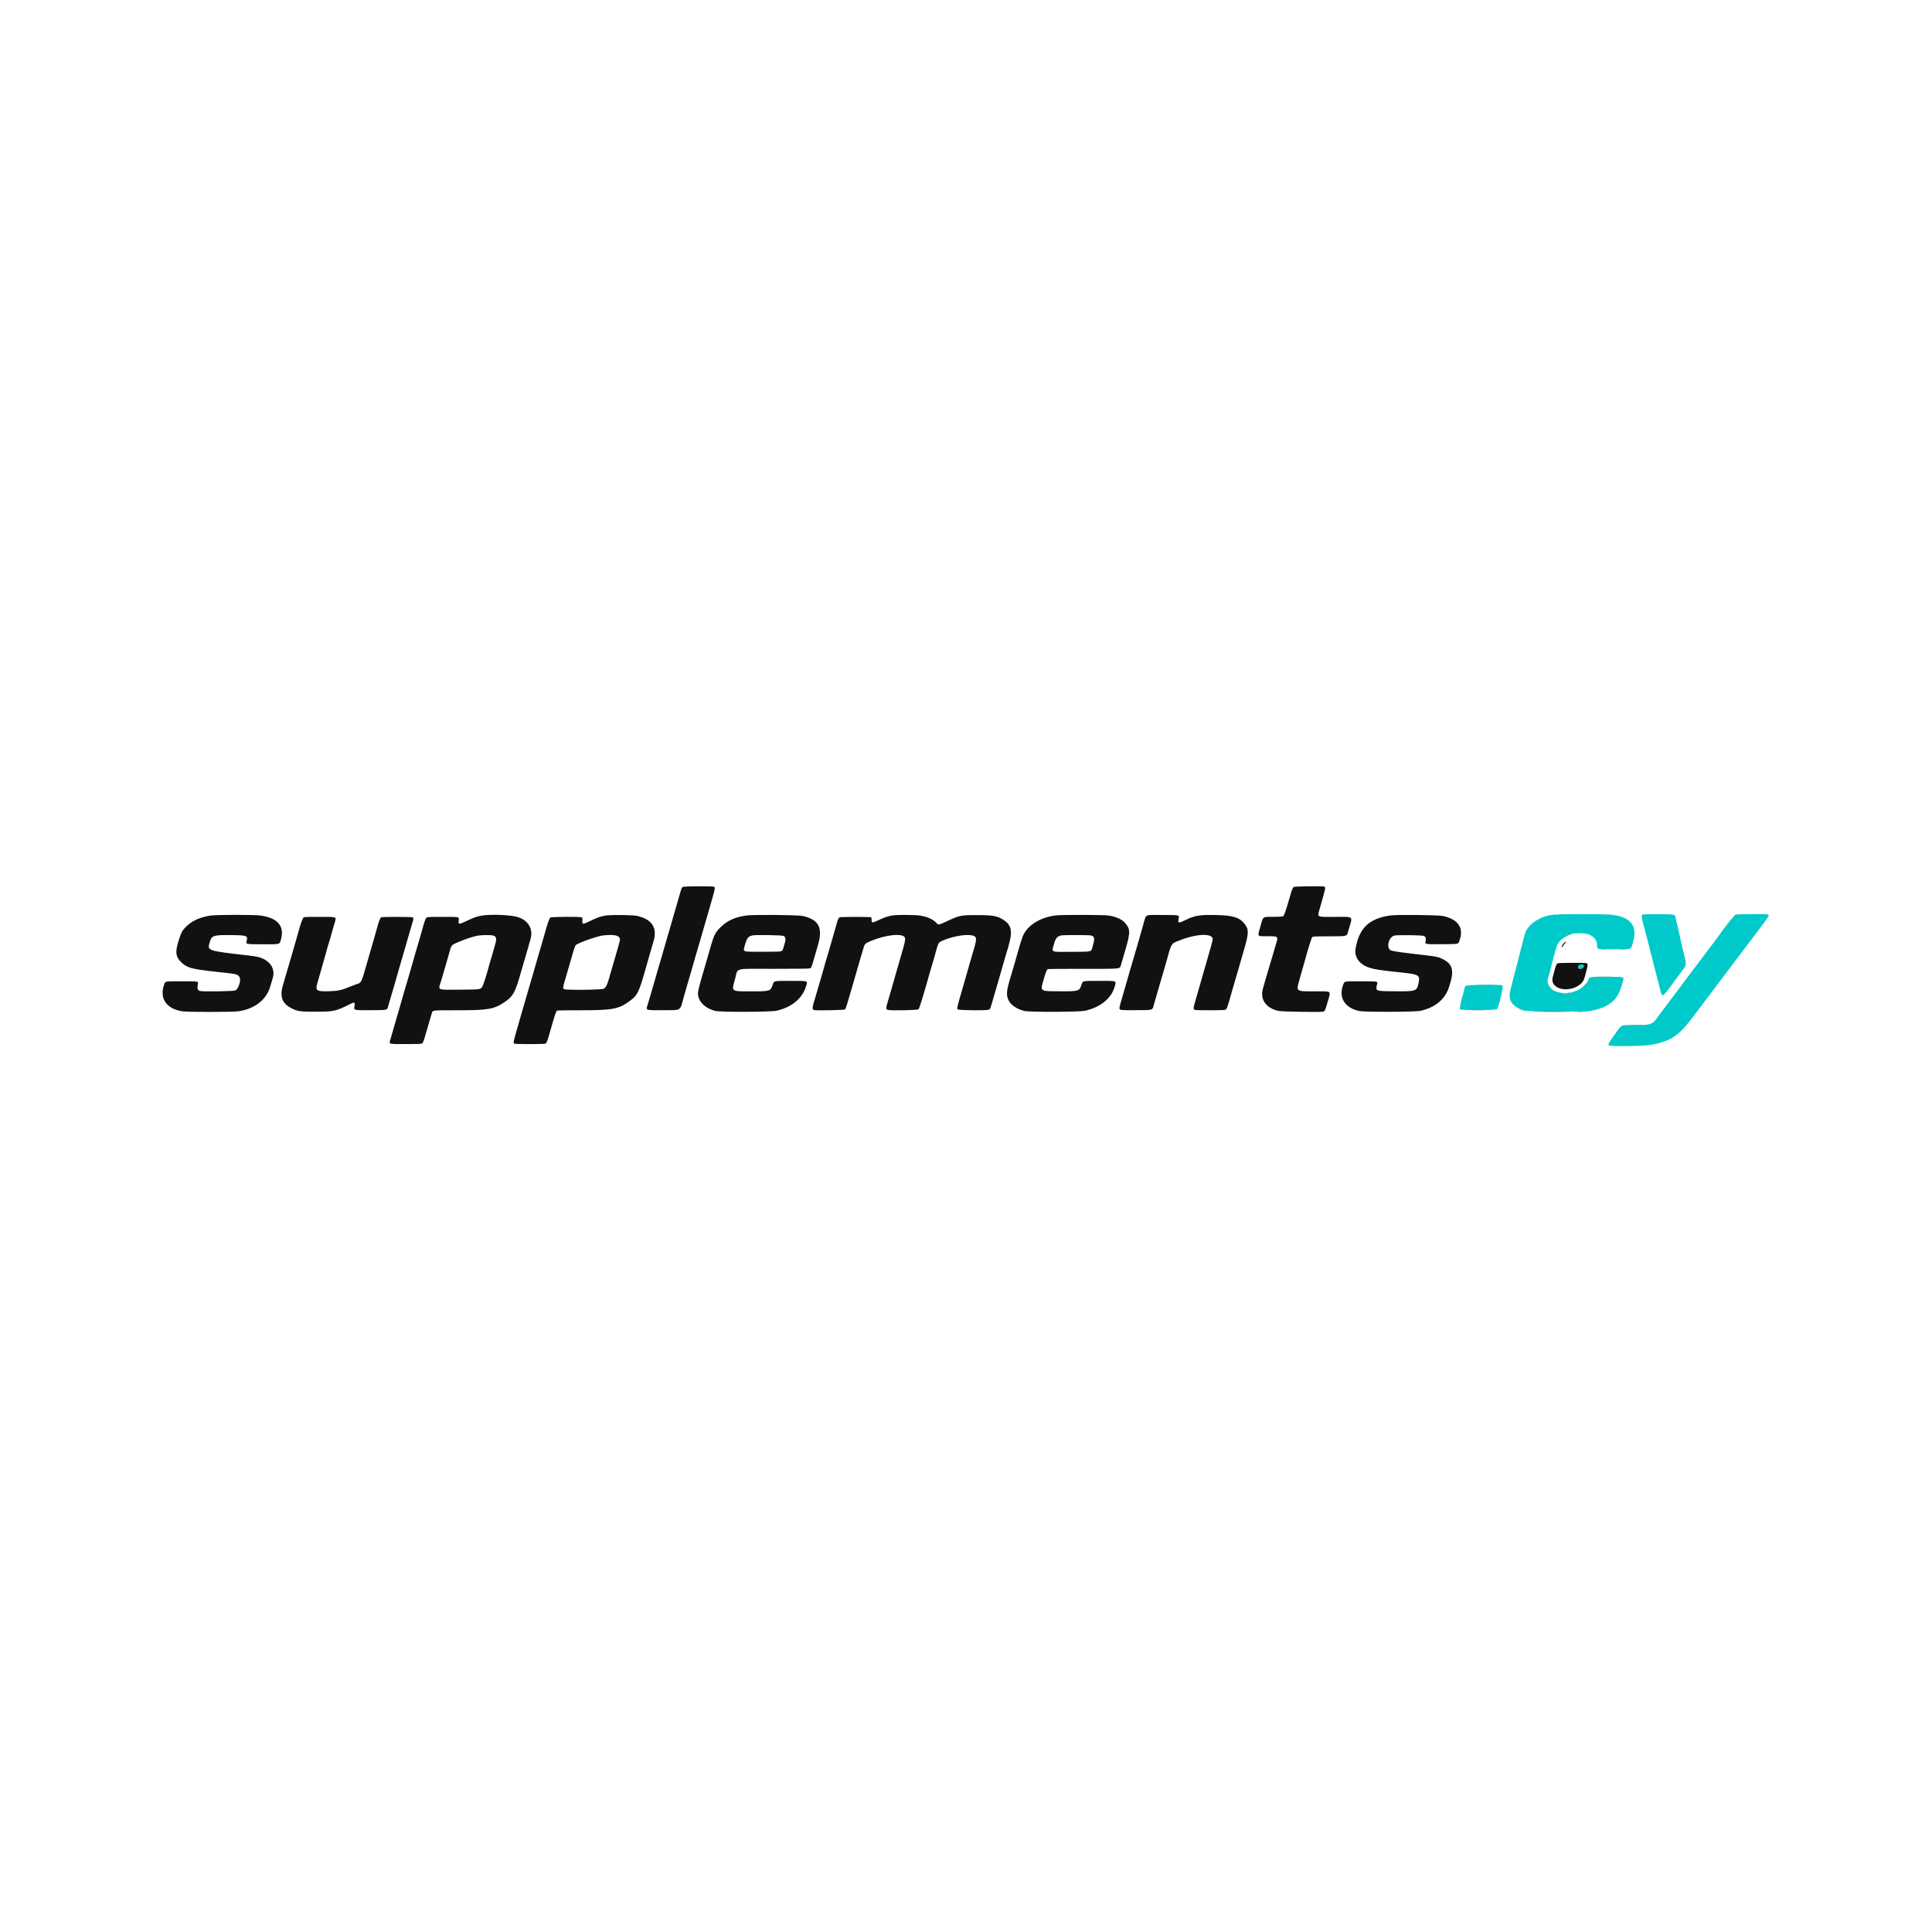
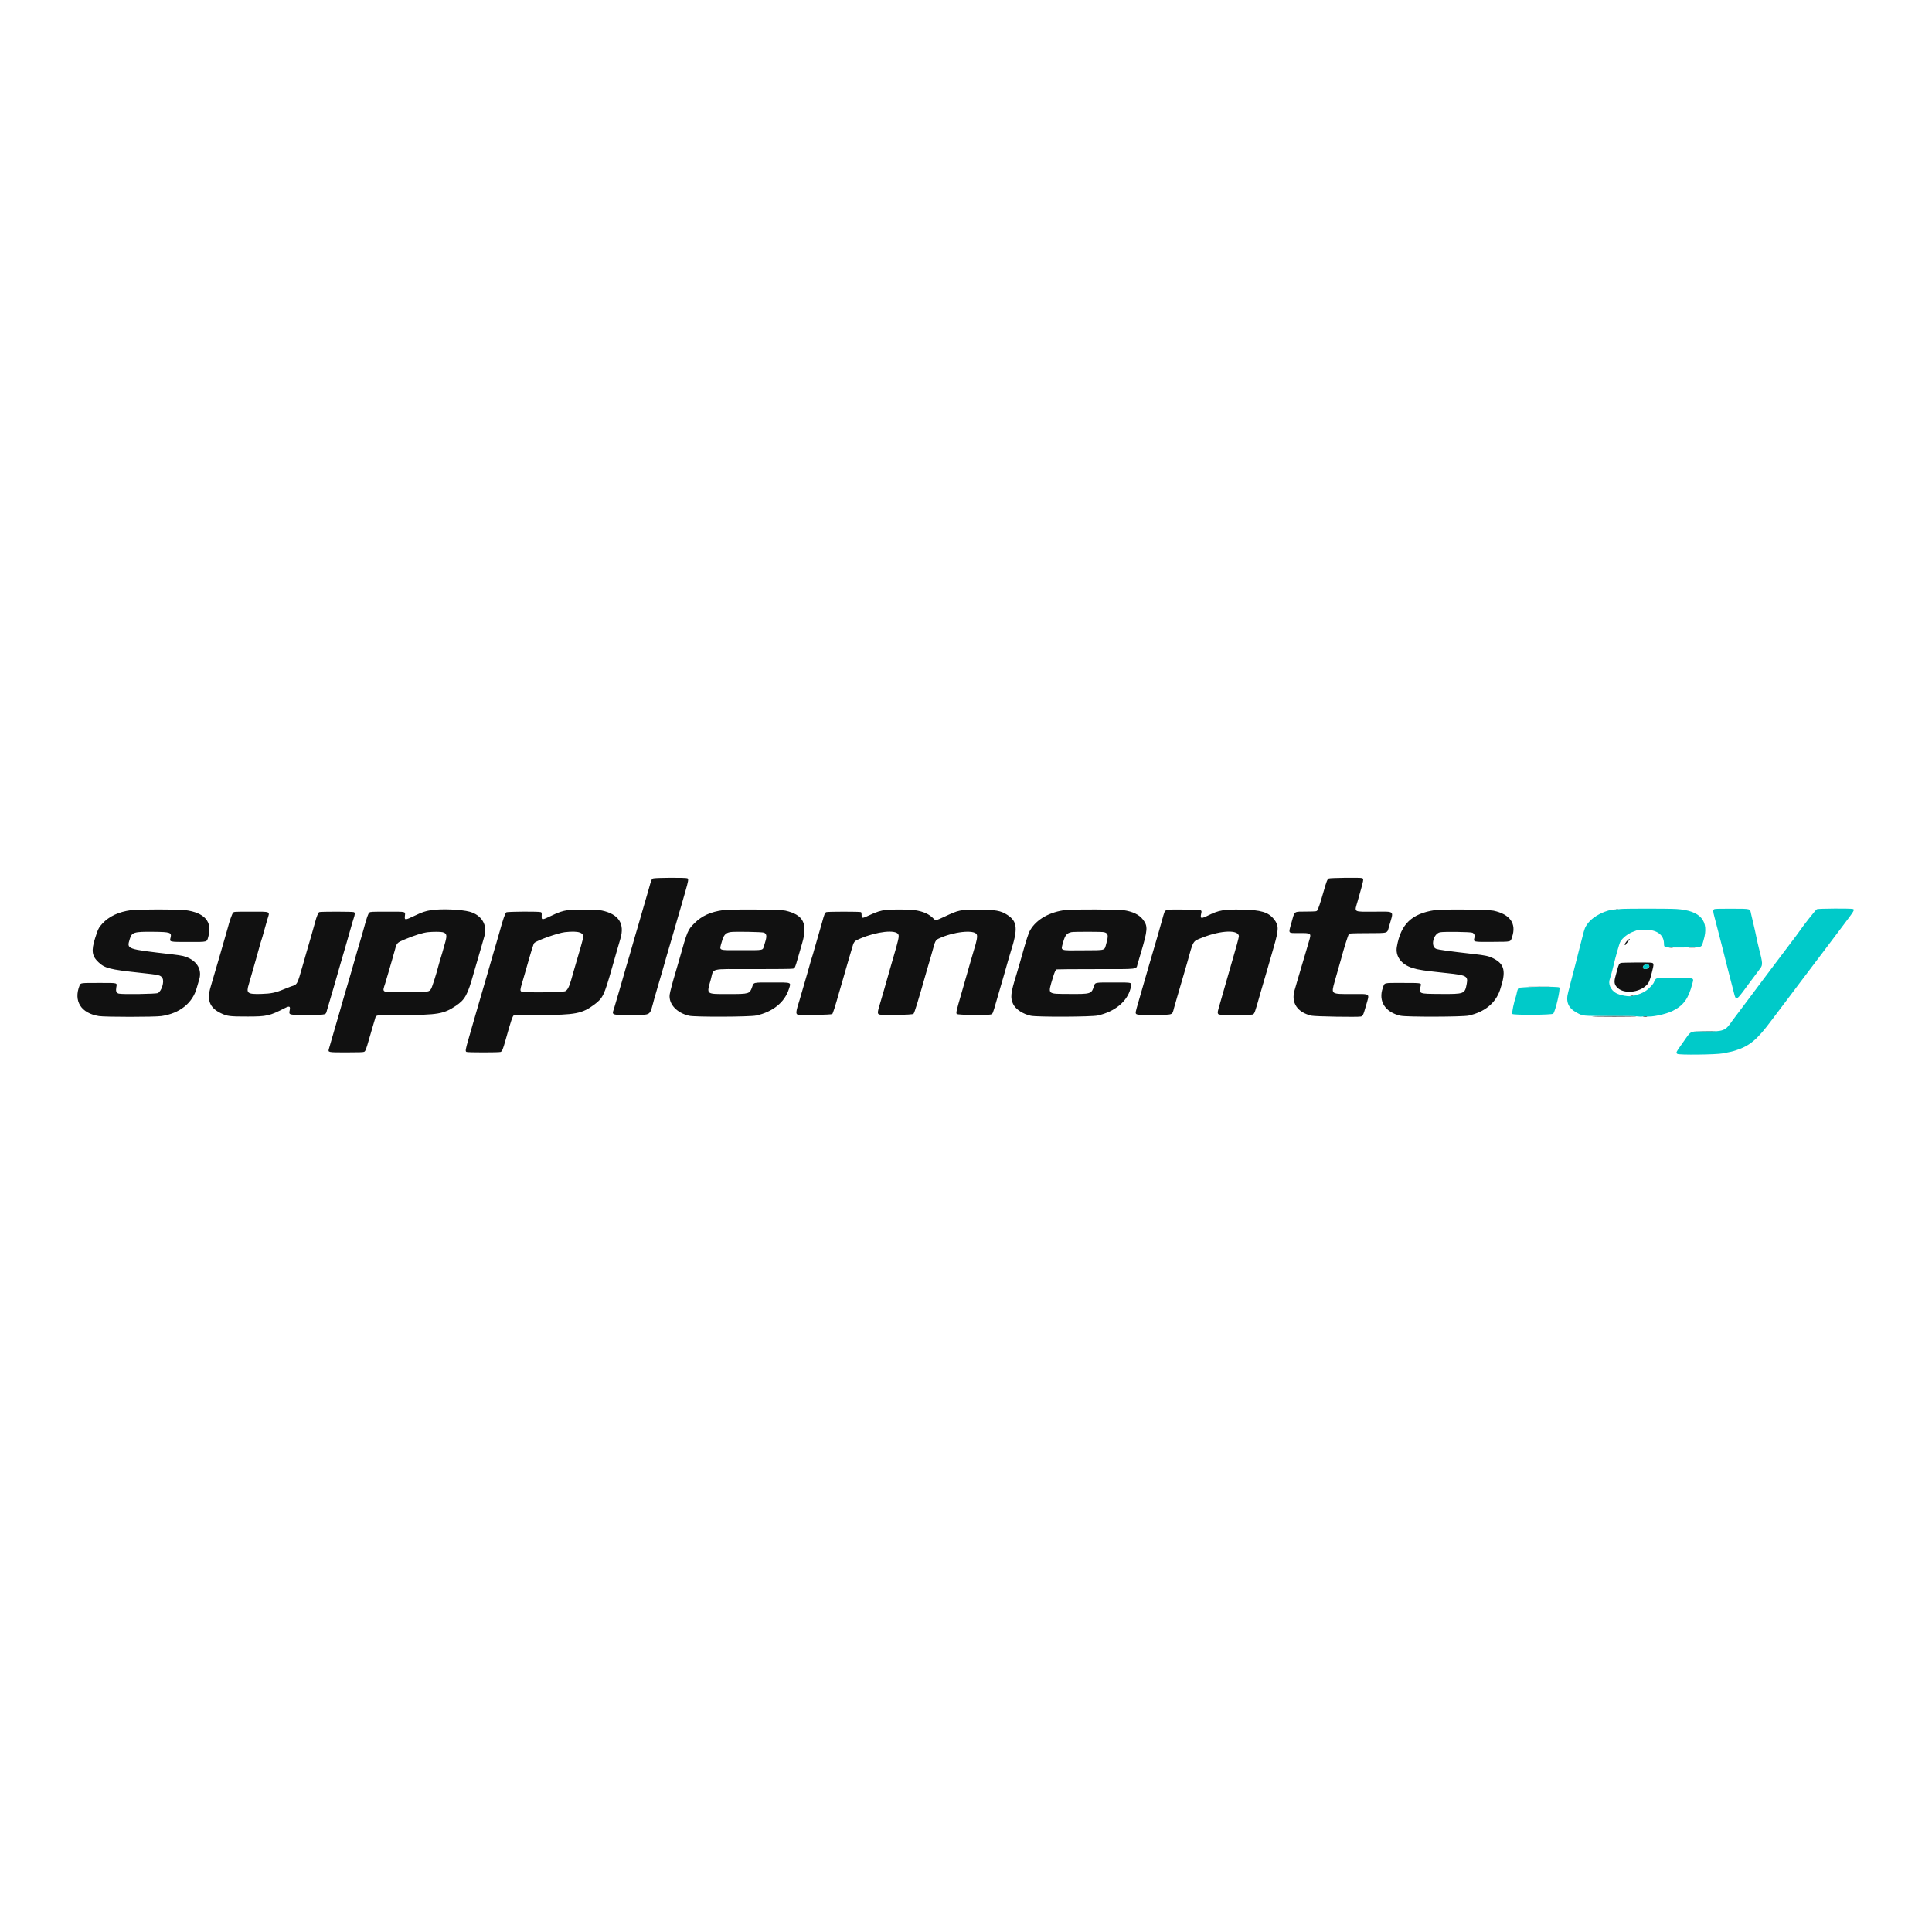
- <svg xmlns="http://www.w3.org/2000/svg" viewBox="-400 0 4800 4800" width="500" height="500">
-   <rect x="-400" width="4800" height="4800" fill="#fff" />
-   <g transform="translate(0 2200)">
+ <svg xmlns="http://www.w3.org/2000/svg" viewBox="-170 0 4340 4340" width="500" height="500">
+   <rect x="-170" width="4340" height="4340" fill="#fff" />
+   <g transform="translate(0 1970)">
    <path fill="#111111" fill-rule="evenodd" d="M 1296.942 3.472 C 1293.566 5.307, 1292.873 7.008, 1287.458 26.727 C 1284.925 35.952, 1280.908 49.800, 1278.531 57.500 C 1276.155 65.200, 1273.017 76, 1271.558 81.500 C 1270.099 87, 1266.925 98.025, 1264.505 106 C 1262.085 113.975, 1258.574 125.900, 1256.702 132.500 C 1246.767 167.523, 1239.466 192.629, 1236.492 202 C 1234.660 207.775, 1232.202 216.325, 1231.032 221 C 1229.861 225.675, 1227.147 235.125, 1225.002 242 C 1222.856 248.875, 1218.848 262.600, 1216.096 272.500 C 1213.344 282.400, 1210.172 293.158, 1209.046 296.407 C 1204.162 310.506, 1203.063 310.138, 1248.966 309.786 C 1294.588 309.435, 1288.812 313.482, 1299.506 274.380 C 1301.444 267.296, 1304.800 255.650, 1306.965 248.500 C 1311.550 233.359, 1321.435 199.198, 1327.656 177 C 1330.044 168.475, 1333.546 156.550, 1335.438 150.500 C 1337.329 144.450, 1340.877 132.300, 1343.321 123.500 C 1345.766 114.700, 1349.580 101.425, 1351.797 94 C 1354.014 86.575, 1357.240 75.550, 1358.966 69.500 C 1360.692 63.450, 1365.231 47.631, 1369.052 34.346 C 1376.531 8.345, 1377.120 4.670, 1374.066 3.035 C 1370.874 1.327, 1300.149 1.727, 1296.942 3.472 M 2814.825 3.533 C 2811.558 5.307, 2809.835 9.696, 2802.986 33.701 C 2795.949 58.368, 2791.172 72.566, 2789.012 75.235 C 2787.223 77.448, 2786.675 77.506, 2765.340 77.757 C 2735.033 78.114, 2738.858 75.306, 2731.052 102.931 C 2724.023 127.804, 2722.835 125.997, 2746.229 126.011 C 2776.997 126.030, 2776.166 125.325, 2769.973 146.157 C 2767.629 154.046, 2764.614 164.325, 2763.273 169 C 2761.933 173.675, 2758.152 186.377, 2754.871 197.228 C 2751.590 208.078, 2746.939 223.828, 2744.536 232.228 C 2742.133 240.627, 2739.229 250.640, 2738.083 254.478 C 2729.707 282.537, 2744.440 304.452, 2776.500 311.621 C 2784.697 313.454, 2878.472 315.066, 2886.758 313.516 C 2891.406 312.646, 2892.431 310.517, 2898.541 289.035 C 2906.752 260.172, 2910.129 263, 2867.449 263 C 2818.948 263, 2820.262 263.925, 2828.058 235.258 C 2830.863 224.941, 2834.665 211.550, 2836.505 205.500 C 2838.346 199.450, 2841.046 190, 2842.506 184.500 C 2849.085 159.720, 2858.318 130.369, 2860.122 128.500 C 2861.980 126.576, 2863.537 126.491, 2901.277 126.249 C 2950.612 125.933, 2945.610 127.513, 2950.453 110.720 C 2961.021 74.077, 2965.008 78, 2917.199 78 C 2868.495 78, 2872.381 80.514, 2879.929 53.888 C 2894.332 3.080, 2894.087 4.399, 2889.446 2.618 C 2885.727 1.190, 2817.599 2.026, 2814.825 3.533 M 3460.264 72.718 C 3461.784 72.947, 3464.034 72.941, 3465.264 72.704 C 3466.494 72.467, 3465.250 72.279, 3462.500 72.286 C 3459.750 72.294, 3458.744 72.488, 3460.264 72.718 M 124.500 74.560 C 96.359 78.370, 75.154 88.314, 59.796 104.904 C 51.924 113.407, 50.114 117.048, 43.710 137.248 C 34.711 165.630, 36.338 177.530, 51.124 191.478 C 65.516 205.055, 76.382 207.840, 143.019 215.029 C 189.427 220.035, 190.551 220.302, 194.899 227.337 C 199.573 234.899, 193.138 256.146, 184.794 260.701 C 180.719 262.926, 103.681 264.061, 96.672 261.999 C 91.199 260.389, 89.741 256.561, 91.249 247.756 C 93.043 237.281, 95.949 238, 51.812 238 C 10.702 238, 11.031 237.956, 8.737 243.721 C -5.215 278.780, 11.922 305.952, 52.092 312.466 C 66.088 314.736, 177.447 314.708, 192.872 312.431 C 233.693 306.404, 262.777 283.140, 271.972 249.156 C 273.661 242.917, 275.932 235.169, 277.021 231.938 C 283.840 211.696, 275.789 193.419, 255.379 182.806 C 246.442 178.159, 239.302 176.477, 218 174.002 C 112.306 161.719, 114.686 162.569, 121.498 139.500 C 126.015 124.203, 130.718 122.748, 174.219 123.185 C 213.017 123.576, 216.088 124.649, 213.041 136.753 C 210.666 146.182, 209.862 146, 253.947 146 C 297.519 146, 294.442 146.854, 298.053 133.767 C 307.278 100.337, 289.672 80.211, 246.199 74.488 C 230.873 72.470, 139.536 72.524, 124.500 74.560 M 798.500 74.584 C 785.430 76.603, 778.262 79.040, 760.586 87.475 C 739.968 97.313, 738.561 97.347, 739.502 87.977 C 740.583 77.211, 743.706 78, 700.012 78 C 664.064 78, 662.151 78.093, 659.782 79.956 C 656.984 82.158, 653.980 90.859, 646.505 118.412 C 643.982 127.714, 641.714 135.653, 641.466 136.055 C 640.935 136.914, 625.279 190.879, 620.303 209 C 618.416 215.875, 615.732 225.100, 614.341 229.500 C 611.609 238.136, 599.962 278.153, 591.493 308 C 588.606 318.175, 584.424 332.575, 582.199 340 C 578.658 351.815, 572.047 374.656, 568.767 386.410 C 566.646 394.009, 566.612 394.002, 608.861 393.985 C 636.200 393.974, 646.128 393.653, 647.975 392.718 C 650.958 391.209, 652.565 387.121, 658.673 365.500 C 661.160 356.700, 664.910 343.875, 667.007 337 C 669.104 330.125, 671.542 321.933, 672.424 318.797 C 675.079 309.361, 670.531 310, 734.999 310 C 812.951 310, 826.926 307.595, 853.819 289.552 C 874.708 275.537, 880.457 265.035, 894.085 216 C 896.302 208.025, 900.363 194.127, 903.111 185.116 C 905.858 176.104, 909.855 162.379, 911.993 154.616 C 914.131 146.852, 916.837 137.350, 918.006 133.500 C 925.647 108.338, 912.020 85.479, 884.958 78.065 C 866.246 72.938, 820.960 71.115, 798.500 74.584 M 1105.500 74.531 C 1092.287 76.650, 1085.290 79.048, 1067.644 87.509 C 1047.354 97.238, 1046.377 97.229, 1046.823 87.324 C 1047.109 80.978, 1046.914 80.025, 1045.139 79.074 C 1041.696 77.232, 969.984 77.622, 967.306 79.498 C 964.801 81.253, 959.370 96.966, 952.614 122 C 950.165 131.075, 946.792 142.775, 945.119 148 C 943.445 153.225, 940.260 164.025, 938.041 172 C 935.822 179.975, 930.250 199.325, 925.660 215 C 921.070 230.675, 916.090 247.775, 914.593 253 C 913.097 258.225, 908.702 273.300, 904.827 286.500 C 900.951 299.700, 896.058 316.575, 893.952 324 C 891.846 331.425, 886.946 348.490, 883.062 361.921 C 875.442 388.273, 874.932 391.358, 877.934 392.965 C 880.501 394.338, 950.885 394.375, 954.489 393.004 C 957.937 391.693, 959.803 387.282, 965.488 367 C 978.074 322.102, 981.568 311.763, 984.545 310.621 C 985.435 310.280, 1011.676 310, 1042.858 310 C 1122.326 310, 1137.841 307.004, 1165.367 286.345 C 1184.284 272.148, 1187.088 266.316, 1204.714 204.500 C 1207.694 194.050, 1212.375 177.625, 1215.118 168 C 1217.860 158.375, 1221.655 145.380, 1223.552 139.123 C 1233.898 104.988, 1219.846 83.452, 1181.971 75.395 C 1171.204 73.104, 1118.139 72.505, 1105.500 74.531 M 1454.500 74.529 C 1425.929 78.486, 1406.559 87.310, 1389.943 103.936 C 1374.925 118.964, 1374.073 120.992, 1356.511 183.500 C 1354.193 191.750, 1350.452 204.575, 1348.197 212 C 1341.395 234.404, 1334.840 259.187, 1334.276 264.633 C 1332.097 285.675, 1350.335 305.331, 1378 311.758 C 1391.175 314.818, 1514.598 314.363, 1528.898 311.201 C 1566.149 302.964, 1592.601 281.499, 1602.135 251.769 C 1607.205 235.960, 1609.884 237, 1564.088 237 C 1520.325 237, 1523.501 236.255, 1519.457 247.475 C 1513.977 262.681, 1512.887 263, 1466.387 263 C 1415.103 263, 1417.012 264.531, 1426.516 231.035 C 1434.311 203.560, 1420.572 207, 1522.525 207 C 1580.020 207, 1609.702 206.651, 1611.707 205.952 C 1615.684 204.566, 1616.230 203.365, 1621.914 183.500 C 1624.589 174.150, 1629.148 158.400, 1632.045 148.500 C 1644.858 104.709, 1634.666 84.952, 1594.500 75.720 C 1582.756 73.021, 1472.179 72.080, 1454.500 74.529 M 1819.500 74.142 C 1808.045 75.597, 1798.305 78.714, 1783.673 85.606 C 1766.696 93.603, 1765.500 93.610, 1765.500 85.716 C 1765.500 81.665, 1765.051 79.648, 1764 78.982 C 1761.896 77.648, 1688.443 77.693, 1685.945 79.030 C 1682.981 80.616, 1681.506 84.288, 1676.692 102.060 C 1674.243 111.102, 1669.975 125.925, 1667.207 135 C 1664.439 144.075, 1660.736 156.900, 1658.978 163.500 C 1657.219 170.100, 1654.956 177.750, 1653.950 180.500 C 1652.943 183.250, 1650.252 192.475, 1647.970 201 C 1645.688 209.525, 1642.535 220.550, 1640.963 225.500 C 1639.392 230.450, 1636.041 241.925, 1633.516 251 C 1630.991 260.075, 1627.854 270.875, 1626.544 275 C 1617.321 304.054, 1616.913 308.343, 1623.262 309.508 C 1631.396 310.999, 1697.875 309.556, 1699.579 307.851 C 1701.168 306.260, 1706.528 289.393, 1715.101 259 C 1717.350 251.025, 1720.759 239.325, 1722.676 233 C 1724.593 226.675, 1727.889 215.200, 1730 207.500 C 1732.112 199.800, 1735.188 189.225, 1736.836 184 C 1738.484 178.775, 1741.515 168.508, 1743.573 161.186 C 1748.274 144.453, 1748.420 144.279, 1762.982 138.129 C 1800.278 122.378, 1842.041 117.865, 1847.970 128.945 C 1850.216 133.141, 1848.492 140.991, 1835.990 183.500 C 1832.754 194.500, 1828.791 208.225, 1827.181 214 C 1820.926 236.443, 1810.626 272.167, 1806.414 286.023 C 1800.754 304.645, 1800.671 307.530, 1805.750 309.019 C 1813.321 311.240, 1879.562 309.885, 1881.986 307.460 C 1884.396 305.048, 1891.884 280.645, 1912.525 207.934 C 1915.424 197.723, 1918.552 187.148, 1919.477 184.434 C 1920.401 181.720, 1922.949 172.750, 1925.137 164.500 C 1930.581 143.980, 1931.758 141.733, 1938.808 138.397 C 1971.235 123.057, 2018.039 117.862, 2023.970 128.945 C 2026.220 133.149, 2024.378 143.380, 2017.389 165.500 C 2015.999 169.900, 2012.196 182.950, 2008.939 194.500 C 2001.180 222.014, 1997.211 235.860, 1989.446 262.500 C 1978.431 300.290, 1977.229 305.657, 1979.310 307.739 C 1981.780 310.211, 2050.696 310.989, 2056.391 308.610 C 2060.197 307.020, 2060.074 307.323, 2067.812 280.500 C 2075.908 252.438, 2078.808 242.464, 2085.547 219.500 C 2089.582 205.750, 2093.613 191.575, 2094.503 188 C 2095.393 184.425, 2097.855 176.100, 2099.973 169.500 C 2117.125 116.060, 2115.750 100.148, 2092.682 85.119 C 2078.104 75.621, 2066.146 73.506, 2027 73.503 C 1986.498 73.499, 1984.010 74.021, 1951.279 89.385 C 1932.979 97.976, 1931.549 98.246, 1927.437 93.885 C 1917.686 83.545, 1904.235 77.453, 1884.769 74.563 C 1873.072 72.826, 1831.948 72.561, 1819.500 74.142 M 2224.500 74.164 C 2188.490 78.225, 2158.581 94.981, 2144.514 118.977 C 2140.029 126.627, 2136.556 137.515, 2121.382 191.500 C 2118.908 200.300, 2115.135 213.125, 2112.997 220 C 2100.246 261.003, 2099.114 271.656, 2106.018 285.685 C 2111.718 297.270, 2127.723 307.832, 2145.500 311.741 C 2159.605 314.842, 2281.601 314.373, 2295.946 311.162 C 2334.125 302.616, 2361.692 280.068, 2369.440 251.047 C 2373.497 235.854, 2376.616 237, 2331.199 237 C 2287.703 237, 2290.353 236.425, 2286.969 246.593 C 2281.616 262.678, 2279.997 263.151, 2231.553 262.785 C 2181.214 262.405, 2183.651 264.868, 2195.168 226 C 2198.735 213.963, 2201.217 208.514, 2203.539 207.623 C 2204.433 207.281, 2243.616 207, 2290.614 207 C 2391.199 207, 2381.702 208.169, 2385.499 195.324 C 2386.934 190.471, 2389.918 180.425, 2392.131 173 C 2408.523 117.994, 2409.015 110.784, 2397.409 95.584 C 2389.059 84.649, 2374.516 77.644, 2353.769 74.563 C 2341.812 72.788, 2239.505 72.472, 2224.500 74.164 M 2450.025 74.732 C 2446.030 76.764, 2445.808 77.289, 2440.170 98 C 2435.587 114.837, 2424.848 152.106, 2418.558 173 C 2416.158 180.975, 2412.137 194.700, 2409.624 203.500 C 2399.617 238.534, 2397.716 245.119, 2393.020 261 C 2383.540 293.067, 2380.868 303.051, 2381.182 305.239 C 2381.836 309.790, 2384.036 310.026, 2423.337 309.754 C 2466.654 309.455, 2462.919 310.799, 2467.377 293.910 C 2468.888 288.184, 2471.859 277.875, 2473.980 271 C 2476.100 264.125, 2479.253 253.325, 2480.985 247 C 2482.718 240.675, 2485.876 229.875, 2488.003 223 C 2490.131 216.125, 2493.933 203.075, 2496.454 194 C 2511.226 140.813, 2508.681 145.057, 2531.132 136.177 C 2573.438 119.444, 2613 118.150, 2613 133.499 C 2613 135.901, 2605.391 163.903, 2598.190 188 C 2595.971 195.425, 2592.596 207.125, 2590.689 214 C 2586.299 229.833, 2570.834 283.772, 2567.465 295 C 2564.616 304.497, 2564.866 307.619, 2568.593 309.035 C 2572.123 310.377, 2639.834 310.302, 2643.707 308.952 C 2648.151 307.403, 2648.585 306.216, 2661.587 260 C 2663.522 253.125, 2666.869 241.650, 2669.026 234.500 C 2671.184 227.350, 2675.197 213.625, 2677.945 204 C 2680.693 194.375, 2686.773 173.225, 2691.456 157 C 2702.862 117.484, 2702.929 108.945, 2691.941 95.044 C 2679.320 79.078, 2662.504 74.031, 2619.500 73.305 C 2579.608 72.631, 2568.083 74.600, 2544.784 86.066 C 2527.997 94.328, 2525.899 93.950, 2528.147 83.069 C 2530.223 73.016, 2532.298 73.547, 2489.715 73.232 C 2456.740 72.988, 2453.189 73.123, 2450.025 74.732 M 3053.394 74.508 C 3001.156 82.340, 2976.765 105.809, 2967.877 156.792 C 2964.161 178.109, 2977.715 196.529, 3002.936 204.439 C 3016.549 208.708, 3028.256 210.447, 3080.975 216.029 C 3124.105 220.596, 3128.023 222.692, 3124.909 239.534 C 3120.590 262.898, 3119.916 263.162, 3065.602 262.783 C 3015.862 262.435, 3017.147 262.986, 3021.572 243.908 C 3022.935 238.031, 3022.721 238, 2980.584 238 C 2936.468 238, 2940.691 236.943, 2936.331 249.081 C 2925.595 278.978, 2941.759 304.200, 2976.500 311.759 C 2989.980 314.692, 3115.587 314.372, 3129.050 311.371 C 3165.212 303.308, 3189.563 283.427, 3199.588 253.781 C 3213.738 211.935, 3210.179 195.713, 3183.970 182.592 C 3174.130 177.666, 3167.154 176.165, 3139.500 173.021 C 3084.501 166.768, 3061.431 163.556, 3056.054 161.405 C 3042.987 156.177, 3049.706 127.485, 3064.743 124.297 C 3073.166 122.511, 3134.221 123.348, 3137.793 125.298 C 3142.131 127.666, 3143.440 131.197, 3142.041 136.753 C 3139.634 146.311, 3138.883 146.150, 3184.215 145.791 C 3226.436 145.456, 3222.780 146.397, 3226.705 134.865 C 3236.956 104.755, 3222.171 83.802, 3185 75.761 C 3172.640 73.087, 3069.424 72.104, 3053.394 74.508 M 353.613 80.297 C 351.390 82.519, 345.232 100.126, 341.476 115 C 340.573 118.575, 337.216 130.275, 334.016 141 C 330.815 151.725, 326.991 165, 325.517 170.500 C 324.043 176, 321.089 186.125, 318.952 193 C 316.816 199.875, 313.245 212.025, 311.015 220 C 308.786 227.975, 305.385 239.625, 303.457 245.888 C 294.099 276.288, 300.692 293.824, 326.031 305.927 C 340.613 312.892, 345.429 313.500, 386 313.500 C 429.332 313.499, 435.201 312.166, 470.045 294.408 C 480.356 289.154, 482.652 290.270, 480.722 299.596 C 478.523 310.229, 478.229 310.158, 522.775 309.796 C 564.500 309.457, 561.521 310.217, 564.553 299.131 C 565.400 296.034, 568.073 286.975, 570.493 279 C 572.913 271.025, 576.947 257.300, 579.458 248.500 C 583.563 234.113, 585.888 226.022, 594.685 195.500 C 596.111 190.550, 601.051 173.675, 605.663 158 C 610.274 142.325, 615.815 122.975, 617.977 115 C 620.138 107.025, 623.052 97.159, 624.453 93.075 C 627.536 84.086, 627.695 80.442, 625.066 79.035 C 622.526 77.676, 549.584 77.617, 547.052 78.972 C 544.806 80.174, 540.786 90.028, 538.012 101.132 C 536.862 105.734, 532.815 120.075, 529.019 133 C 525.223 145.925, 520.504 162.125, 518.532 169 C 516.561 175.875, 512.692 189.375, 509.934 199 C 497.304 243.087, 498.277 241.358, 483.500 245.978 C 481.300 246.665, 474.275 249.419, 467.889 252.096 C 448.956 260.033, 438.855 262.129, 416.632 262.733 C 385.513 263.579, 382.593 261.209, 389.068 240.373 C 390.756 234.943, 393.902 223.975, 396.059 216 C 398.217 208.025, 402.015 194.750, 404.500 186.500 C 406.985 178.250, 410.372 166.210, 412.025 159.744 C 413.679 153.278, 415.909 145.628, 416.981 142.744 C 418.052 139.860, 420.773 130.525, 423.027 122 C 425.281 113.475, 428.672 101.518, 430.563 95.428 C 436.453 76.456, 439.746 78, 393.383 78 C 355.909 78, 355.909 78, 353.613 80.297 M 791.500 124.013 C 779.748 125.257, 761.668 130.899, 739 140.397 C 721.800 147.604, 721.266 148.180, 717.070 164.068 C 715.265 170.906, 712.075 182.125, 709.983 189 C 707.890 195.875, 704.752 206.675, 703.009 213 C 701.265 219.325, 697.813 230.989, 695.336 238.920 C 688.443 260.998, 684.089 259.219, 744 258.807 C 793.919 258.463, 793.737 258.489, 798.487 251.094 C 800.712 247.629, 810.697 216.221, 814.960 199.278 C 816.098 194.755, 817.465 189.908, 817.998 188.506 C 819.195 185.358, 826.895 158.892, 830.404 145.865 C 834.512 130.617, 833.398 126.592, 824.378 124.088 C 820.096 122.899, 802.403 122.858, 791.500 124.013 M 1098.786 124.028 C 1083.572 125.746, 1035.847 142.638, 1030.324 148.261 C 1028.246 150.377, 1024.830 161.323, 1010.275 212.500 C 1008.398 219.100, 1005.094 230.451, 1002.931 237.725 C 998.307 253.280, 998.145 255.394, 1001.409 257.532 C 1005.590 260.272, 1095.164 259.285, 1099.997 256.446 C 1106.422 252.672, 1109.438 245.376, 1118.972 210.550 C 1121.223 202.327, 1124.837 189.952, 1127.003 183.050 C 1129.169 176.147, 1132.590 164.425, 1134.604 157 C 1136.618 149.575, 1138.905 141.138, 1139.688 138.251 C 1143.287 124.963, 1130.350 120.465, 1098.786 124.028 M 1469.984 123.891 C 1459.566 126.020, 1455.492 130.771, 1451.460 145.500 C 1445.683 166.601, 1440.822 164.500, 1495.428 164.500 C 1547.634 164.500, 1542.804 165.486, 1546.545 154.065 C 1553.072 134.138, 1553.084 128.749, 1546.609 125.203 C 1543.280 123.379, 1477.960 122.261, 1469.984 123.891 M 2237 123.936 C 2226.540 126.047, 2222.597 130.755, 2218.371 146.182 C 2212.694 166.903, 2208.367 165.133, 2263.844 164.781 C 2315.777 164.450, 2310.456 166.041, 2315.162 149.443 C 2320.385 131.019, 2319.522 126.628, 2310.170 124.030 C 2306.039 122.883, 2242.623 122.802, 2237 123.936 M 3487.631 141.076 C 3482.611 145.024, 3477.841 153, 3480.500 153 C 3481.325 153, 3482 152.589, 3482 152.087 C 3482 151.586, 3484.289 148.436, 3487.087 145.087 C 3492.233 138.928, 3492.457 137.280, 3487.631 141.076 M 3579.776 158.733 C 3582.128 158.945, 3585.728 158.942, 3587.776 158.727 C 3589.824 158.512, 3587.900 158.339, 3583.500 158.343 C 3579.100 158.346, 3577.424 158.522, 3579.776 158.733 M 3624.292 158.742 C 3628.027 158.935, 3633.877 158.934, 3637.292 158.739 C 3640.706 158.545, 3637.650 158.387, 3630.500 158.389 C 3623.350 158.390, 3620.556 158.550, 3624.292 158.742 M 3471.263 193.093 C 3467.239 194.283, 3466.044 196.583, 3462.473 210 C 3460.936 215.775, 3459.076 222.736, 3458.339 225.468 C 3455.281 236.813, 3456.872 243.077, 3464.522 249.810 C 3479.296 262.815, 3511.957 259.548, 3528.305 243.431 C 3534.210 237.610, 3535.911 233.608, 3540.903 213.789 C 3545.560 195.300, 3545.472 193.648, 3539.777 192.670 C 3534.196 191.712, 3474.689 192.079, 3471.263 193.093 M 3526.772 196.714 C 3521.976 197.443, 3518.840 202.698, 3521.571 205.429 C 3525.117 208.974, 3535 205.384, 3535 200.550 C 3535 198.268, 3532.348 195.777, 3530.316 196.150 C 3529.867 196.232, 3528.272 196.486, 3526.772 196.714 M 3569.750 226.748 C 3578.688 226.914, 3593.313 226.914, 3602.250 226.748 C 3611.188 226.582, 3603.875 226.447, 3586 226.447 C 3568.125 226.447, 3560.813 226.582, 3569.750 226.748 M 3267.250 246.749 C 3278.662 246.909, 3297.338 246.909, 3308.750 246.749 C 3320.162 246.588, 3310.825 246.457, 3288 246.457 C 3265.175 246.457, 3255.838 246.588, 3267.250 246.749 M 3494.500 267 C 3490.500 267.716, 3490.500 267.716, 3494 267.843 C 3495.925 267.912, 3498.175 267.533, 3499 267 C 3500.636 265.943, 3500.406 265.943, 3494.500 267 M 3258.250 309.748 C 3266.912 309.915, 3281.088 309.915, 3289.750 309.748 C 3298.412 309.582, 3291.325 309.445, 3274 309.445 C 3256.675 309.445, 3249.588 309.582, 3258.250 309.748 M 3407 313 C 3404.525 313.385, 3426.575 313.715, 3456 313.735 C 3486.680 313.755, 3507.794 313.417, 3505.500 312.943 C 3500.702 311.950, 3413.425 312.001, 3407 313 M 3522 313.025 C 3519.079 313.619, 3519.562 313.758, 3524.917 313.868 C 3528.446 313.941, 3531.146 313.838, 3530.917 313.641 C 3529.835 312.708, 3525.153 312.385, 3522 313.025 M 3656.500 346.963 C 3669.150 347.258, 3681.750 347.226, 3684.500 346.891 C 3687.250 346.556, 3676.900 346.314, 3661.500 346.354 L 3633.500 346.426 3656.500 346.963" />
    <path fill="#00cac9" fill-rule="evenodd" d="M 3469.500 72.057 C 3467.300 72.512, 3462.837 72.911, 3459.581 72.942 C 3438.404 73.149, 3409.322 87.668, 3397 104.188 C 3390.449 112.969, 3389.634 115.010, 3384.489 135.500 C 3382.142 144.850, 3378.779 157.872, 3377.016 164.438 C 3375.253 171.004, 3372.763 180.904, 3371.482 186.438 C 3370.202 191.972, 3367.757 201.388, 3366.049 207.361 C 3364.341 213.335, 3361.342 224.810, 3359.384 232.861 C 3357.426 240.913, 3354.461 252.448, 3352.795 258.495 C 3346.846 280.094, 3352.586 294.218, 3371.502 304.530 C 3386.136 312.507, 3383.633 312.249, 3444.188 312.020 C 3481.848 311.878, 3500.507 312.180, 3506.688 313.032 C 3512.969 313.898, 3517.049 313.956, 3520.892 313.234 C 3523.858 312.677, 3527.487 312.566, 3528.957 312.988 C 3538.151 315.624, 3571.904 308.580, 3587.500 300.769 C 3611.923 288.538, 3622.867 273.448, 3631.527 240.064 C 3635.238 225.758, 3638.602 226.837, 3590.500 226.903 C 3551.500 226.957, 3551.500 226.957, 3548.750 229.994 C 3547.238 231.665, 3546 233.742, 3546 234.611 C 3546 238.714, 3534.224 251.456, 3525.500 256.793 C 3518.473 261.092, 3513.654 262.975, 3498.791 267.231 C 3490.259 269.674, 3469.085 266.064, 3459.706 260.568 C 3447.904 253.652, 3441.966 239.600, 3446.366 229 C 3447.372 226.576, 3452.710 207.100, 3454.451 199.500 C 3458.808 180.477, 3467.483 149.977, 3469.715 145.832 C 3474.673 136.625, 3488.042 126.426, 3500.462 122.378 C 3503.233 121.474, 3505.950 120.408, 3506.500 120.007 C 3507.934 118.962, 3513.912 118.532, 3526.508 118.565 C 3551.688 118.631, 3567.011 129.591, 3567.854 148.136 C 3568.363 159.330, 3565.004 158.515, 3610.219 158.407 C 3656.199 158.296, 3651.459 159.927, 3656.800 142.380 C 3670.110 98.658, 3650.098 75.447, 3596.122 72.004 C 3577.599 70.822, 3475.263 70.865, 3469.500 72.057 M 3681.228 72.212 C 3677.676 73.953, 3677.710 76.571, 3681.468 90.500 C 3683.397 97.650, 3687.021 111.600, 3689.520 121.500 C 3692.019 131.400, 3695.686 145.575, 3697.669 153 C 3699.652 160.425, 3702.719 172.575, 3704.485 180 C 3706.251 187.425, 3709.322 199.575, 3711.310 207 C 3713.298 214.425, 3717.199 229.500, 3719.978 240.500 C 3727.187 269.032, 3727.433 269.861, 3729.190 271.618 C 3732.383 274.812, 3735.444 271.436, 3760.500 237.089 C 3764.986 230.939, 3773.359 219.721, 3784.077 205.500 C 3790.113 197.490, 3789.844 193.445, 3781.007 159.500 C 3779.432 153.450, 3776.941 142.425, 3775.471 135 C 3774.001 127.575, 3771.089 114.525, 3768.999 106 C 3766.909 97.475, 3764.461 87.065, 3763.558 82.867 C 3760.938 70.691, 3764.064 71.534, 3720.646 71.299 C 3695.003 71.160, 3682.797 71.443, 3681.228 72.212 M 3911.445 72.409 C 3908.887 73.523, 3880.897 108.999, 3870.776 123.953 C 3869.828 125.354, 3867.128 129.067, 3864.776 132.204 C 3851.538 149.862, 3807.962 207.653, 3807.247 208.500 C 3806.782 209.050, 3802.053 215.350, 3796.738 222.500 C 3791.423 229.650, 3784.820 238.425, 3782.065 242 C 3779.310 245.575, 3772.762 254.350, 3767.515 261.500 C 3762.267 268.650, 3757.369 275.175, 3756.629 276 C 3755.890 276.825, 3749.812 284.925, 3743.122 294 C 3736.432 303.075, 3729.482 312.300, 3727.677 314.500 C 3725.873 316.700, 3722.852 320.750, 3720.965 323.500 C 3705.553 345.959, 3702.258 347.195, 3658.195 347.039 C 3625.114 346.922, 3629.541 344.779, 3612.263 369.277 C 3593.915 395.291, 3594.437 394.275, 3597.840 397.355 C 3600.946 400.166, 3685.212 399.207, 3700.500 396.187 C 3720.089 392.317, 3721.391 392.012, 3729.500 389.398 C 3760.728 379.330, 3777.303 365.330, 3809.891 321.500 C 3816.025 313.250, 3822.347 304.886, 3823.941 302.914 C 3825.534 300.942, 3837.111 285.623, 3849.669 268.872 C 3862.226 252.121, 3873.400 237.243, 3874.500 235.809 C 3879.183 229.707, 3900.669 201.299, 3902.500 198.788 C 3904.512 196.029, 3918.109 178.089, 3922.424 172.500 C 3923.698 170.850, 3928.286 164.761, 3932.620 158.969 C 3942.183 146.189, 3939.169 150.188, 3969.750 109.703 C 3995.792 75.226, 3996.758 73.619, 3992.435 71.975 C 3988.253 70.385, 3915.193 70.776, 3911.445 72.409 M 3526.772 196.714 C 3521.976 197.443, 3518.840 202.698, 3521.571 205.429 C 3525.117 208.974, 3535 205.384, 3535 200.550 C 3535 198.268, 3532.348 195.777, 3530.316 196.150 C 3529.867 196.232, 3528.272 196.486, 3526.772 196.714 M 3241.170 249.512 C 3239.408 251.751, 3237.879 256.484, 3236.489 264 C 3236.235 265.375, 3235.617 267.625, 3235.115 269 C 3230.865 280.664, 3225.680 306.108, 3227.236 307.665 C 3230.182 310.611, 3316.749 310.028, 3319.164 307.046 C 3324.275 300.734, 3335.762 251.162, 3332.800 248.200 C 3329.998 245.398, 3243.431 246.637, 3241.170 249.512" />
  </g>
</svg>
